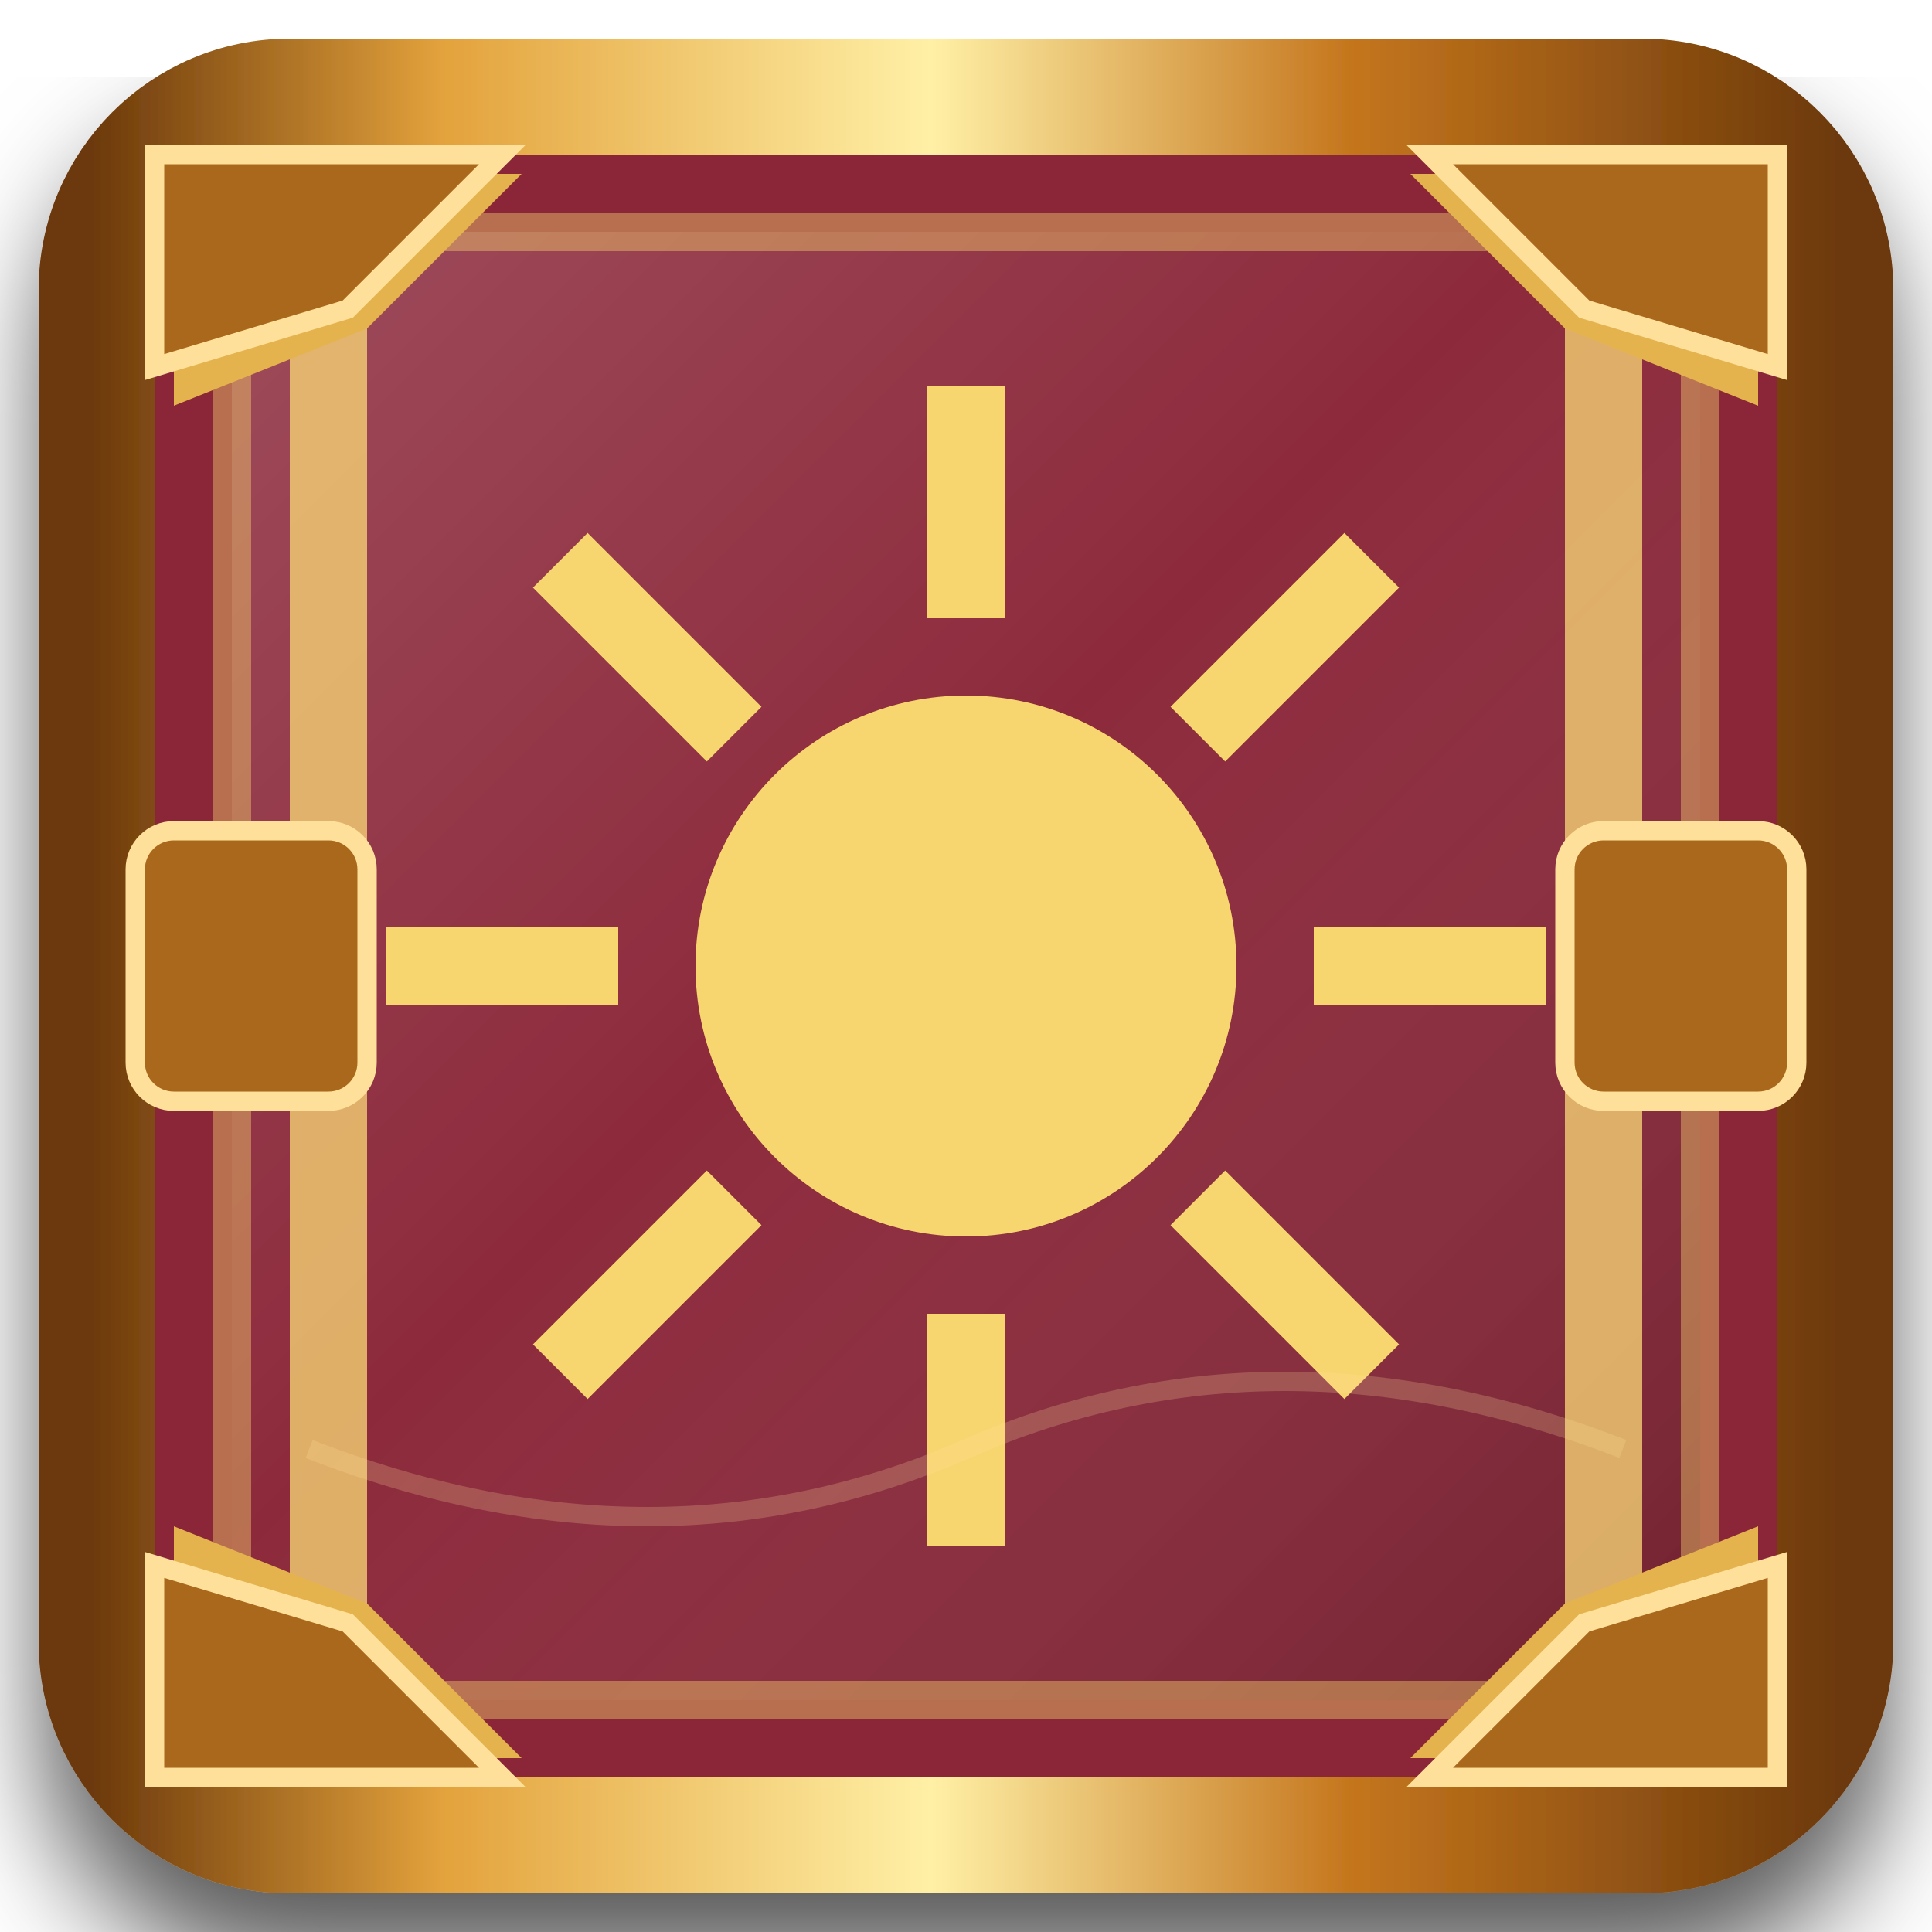
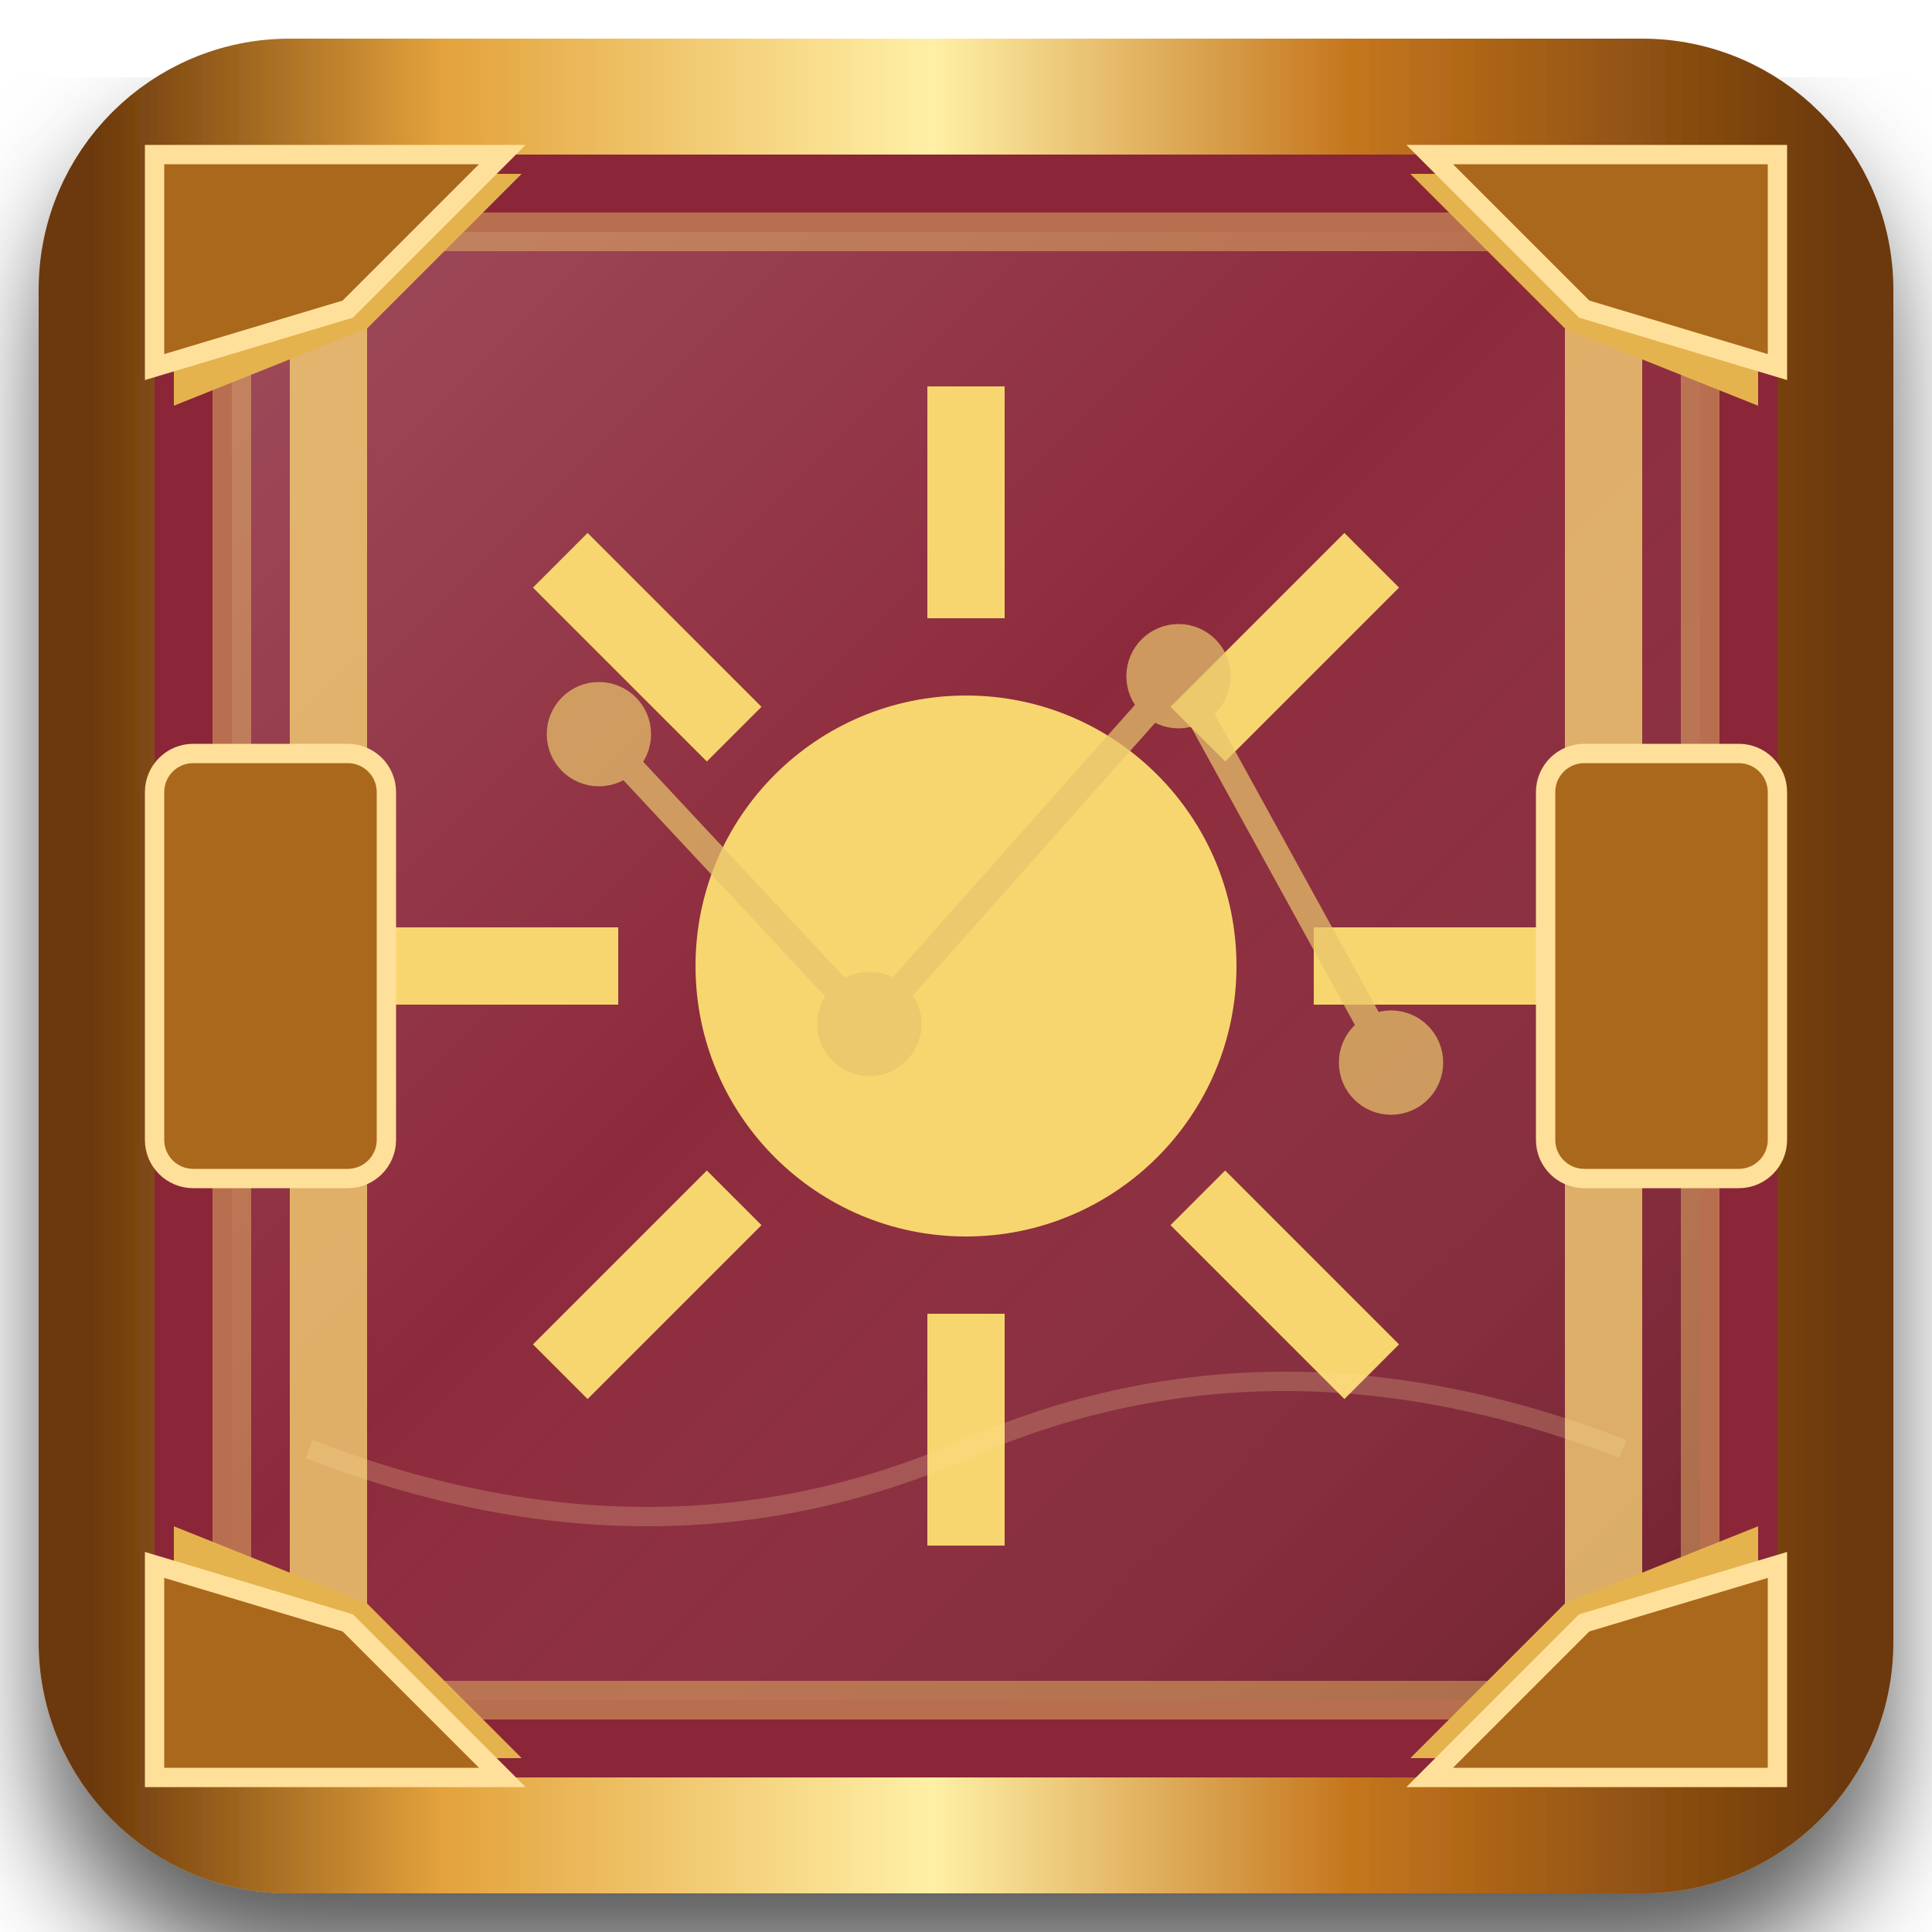
<svg xmlns="http://www.w3.org/2000/svg" data-role="book-single" data-variant="red" viewBox="0 0 100 100">
  <defs>
    <linearGradient id="gold" x1="0" x2="1">
      <stop stop-color="#6c390b" />
      <stop offset=".2" stop-color="#e3a23c" />
      <stop offset=".48" stop-color="#fff0a6" />
      <stop offset=".72" stop-color="#c5761d" />
      <stop offset="1" stop-color="#6c390b" />
    </linearGradient>
    <linearGradient id="shine" x1="0" y1="0" x2="1" y2="1">
      <stop stop-color="#fff" stop-opacity=".18" />
      <stop offset=".45" stop-color="#fff" stop-opacity=".02" />
      <stop offset="1" stop-color="#000" stop-opacity=".2" />
    </linearGradient>
    <filter id="s">
      <feDropShadow dx="0" dy="4" stdDeviation="3" flood-color="#000" flood-opacity=".65" />
    </filter>
  </defs>
  <rect x="5" y="5" width="90" height="90" rx="10" fill="#8a2638" stroke="url(#gold)" stroke-width="6" filter="url(#s)" />
  <rect x="12" y="12" width="76" height="76" rx="6" fill="url(#shine)" stroke="#f1c96b" stroke-opacity=".45" stroke-width="2" />
  <path d="M17 9v82M83 9v82" stroke="#f4cf73" stroke-width="4" opacity=".8" />
  <g fill="#e5b34e">
    <path d="M9 9h18l-8 8-10 4ZM91 9H73l8 8 10 4ZM9 91h18l-8-8-10-4ZM91 91H73l8-8 10-4Z" />
  </g>
  <circle cx="50" cy="50" r="14" fill="#f8d66f" />
  <g stroke="#f8d66f" stroke-width="4">
    <path d="M50 20v12M50 68v12M20 50h12M68 50h12M29 29l9 9M62 62l9 9M71 29l-9 9M38 62l-9 9" />
  </g>
  <g fill="#a9681b" stroke="#ffe09a" stroke-width="1">
    <path d="M8 8h18l-8 8-10 3ZM92 8H74l8 8 10 3ZM8 92h18l-8-8-10-3ZM92 92H74l8-8 10-3Z" />
-     <rect x="7" y="43" width="12" height="14" rx="2" />
-     <rect x="81" y="43" width="12" height="14" rx="2" />
+     <rect x="8" y="39" width="12" height="22" rx="2" />
+     <rect x="80" y="39" width="12" height="22" rx="2" />
+   </g>
+   <g fill="none" stroke="#e7c36b" stroke-width="1.4" opacity=".72">
+     <path d="M31 38L45 53L61 35L72 55" />
+     <circle cx="31" cy="38" r="2" fill="#e7c36b" />
+     <circle cx="45" cy="53" r="2" fill="#e7c36b" />
+     <circle cx="61" cy="35" r="2" fill="#e7c36b" />
+     <circle cx="72" cy="55" r="2" fill="#e7c36b" />
  </g>
  <path d="M16 75q18 7 34 0t34 0" fill="none" stroke="#ffe09a" stroke-opacity=".22" />
</svg>
